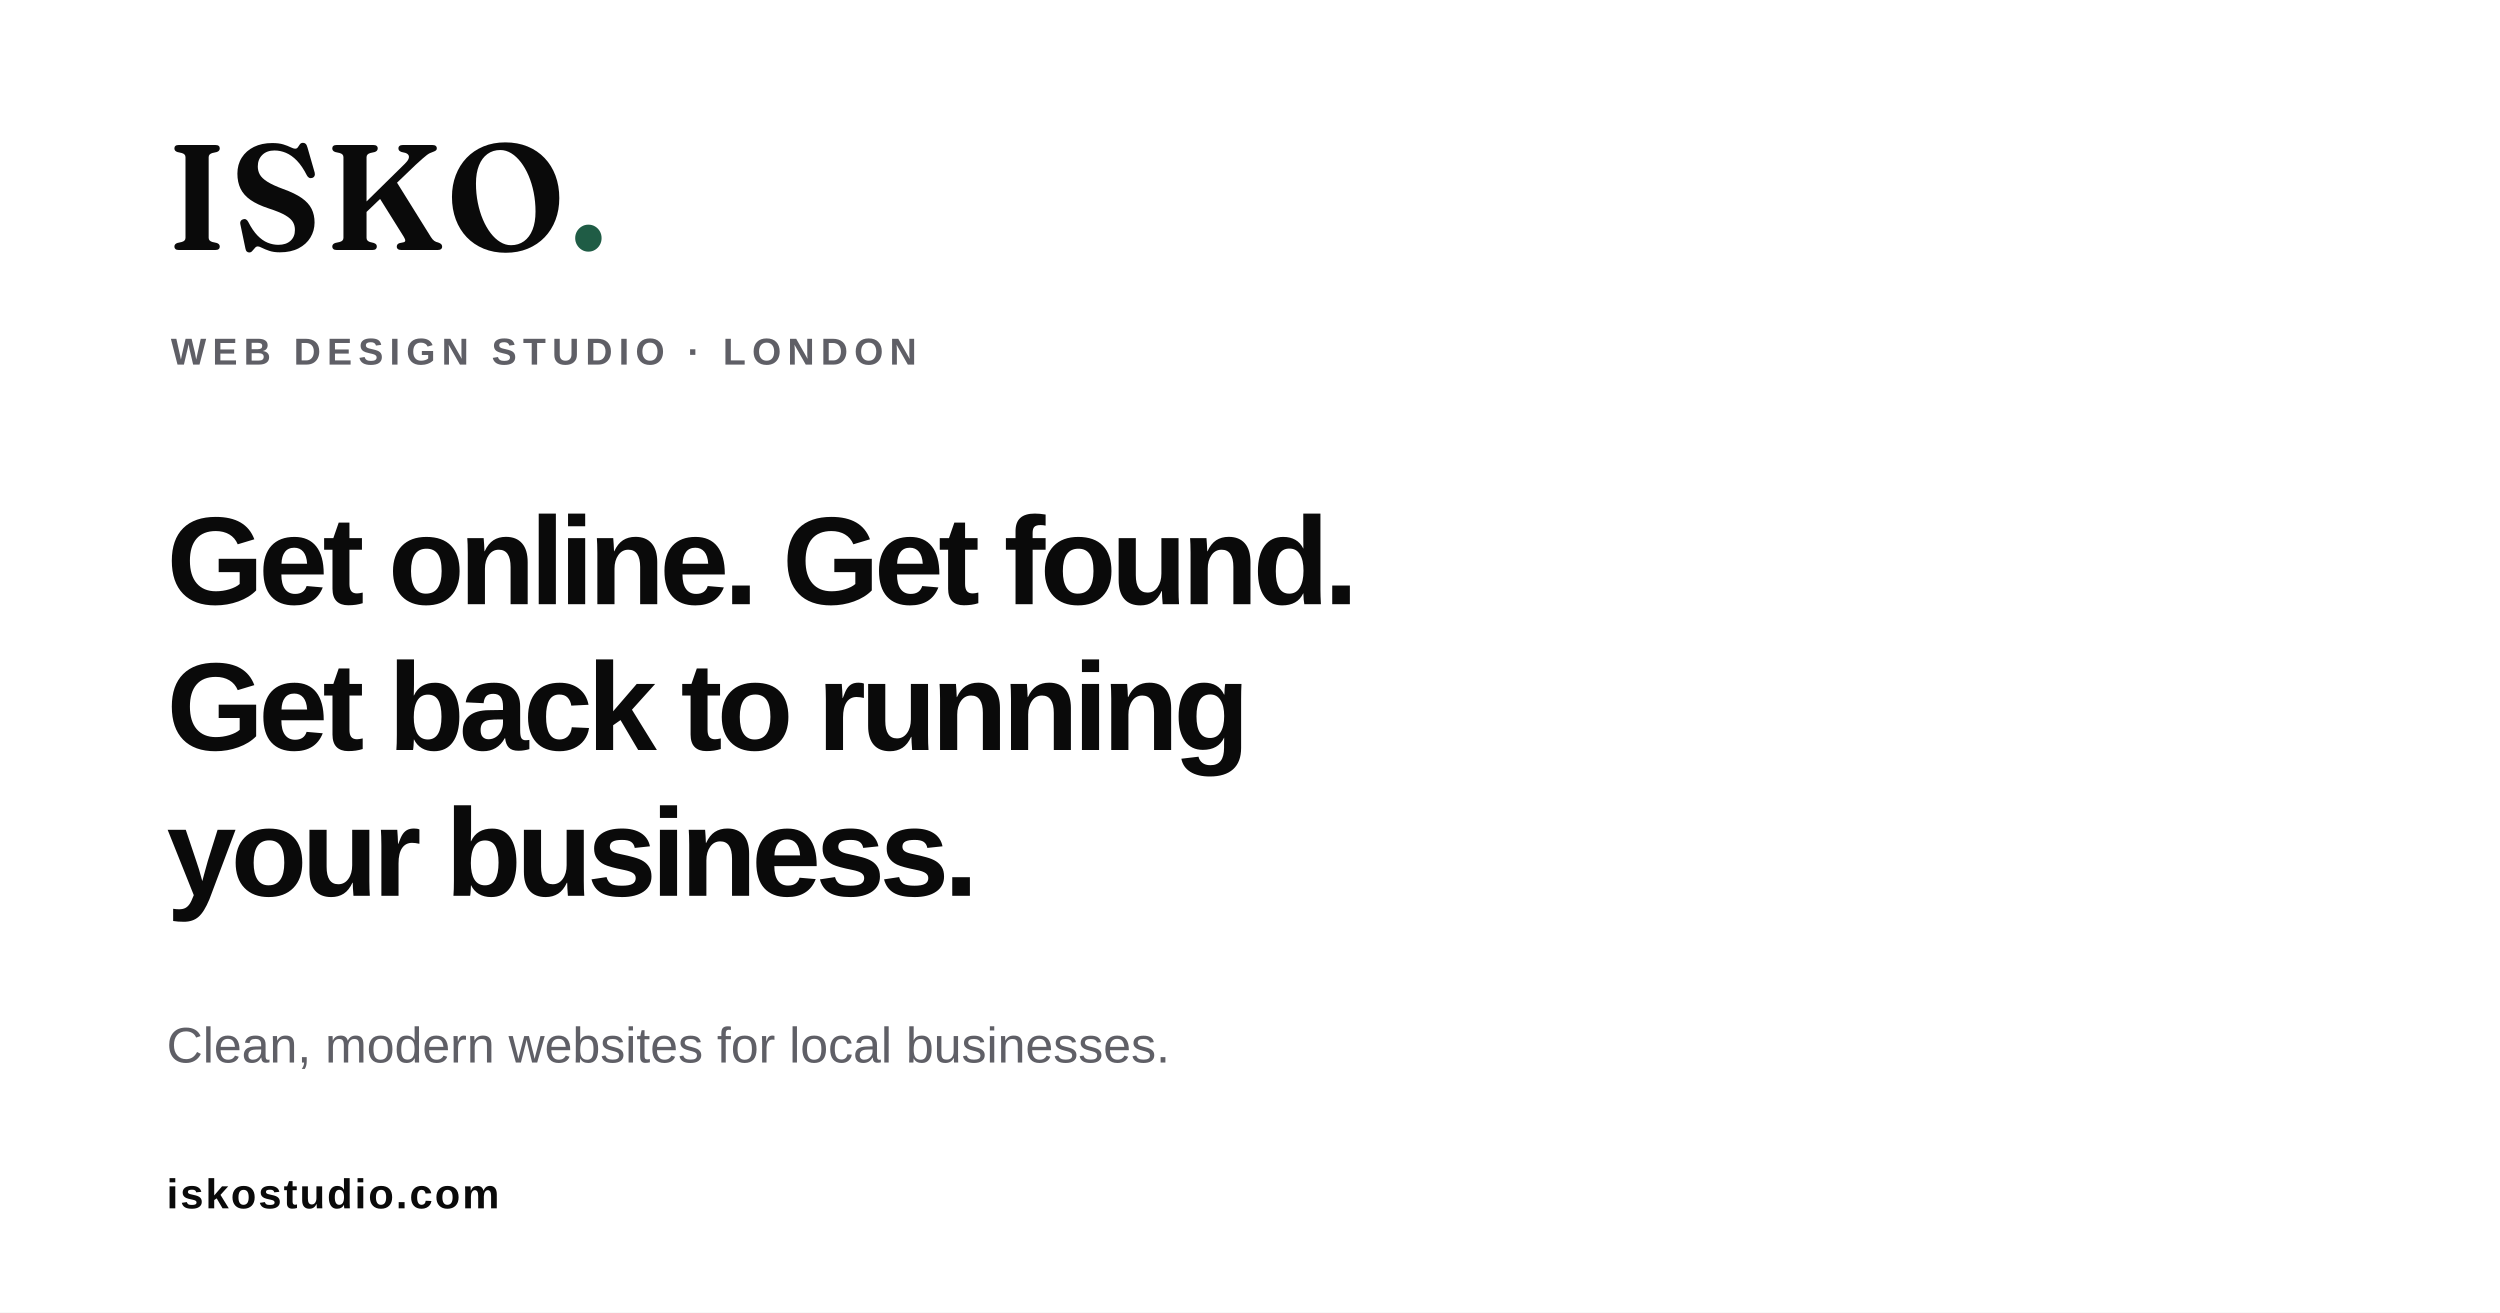
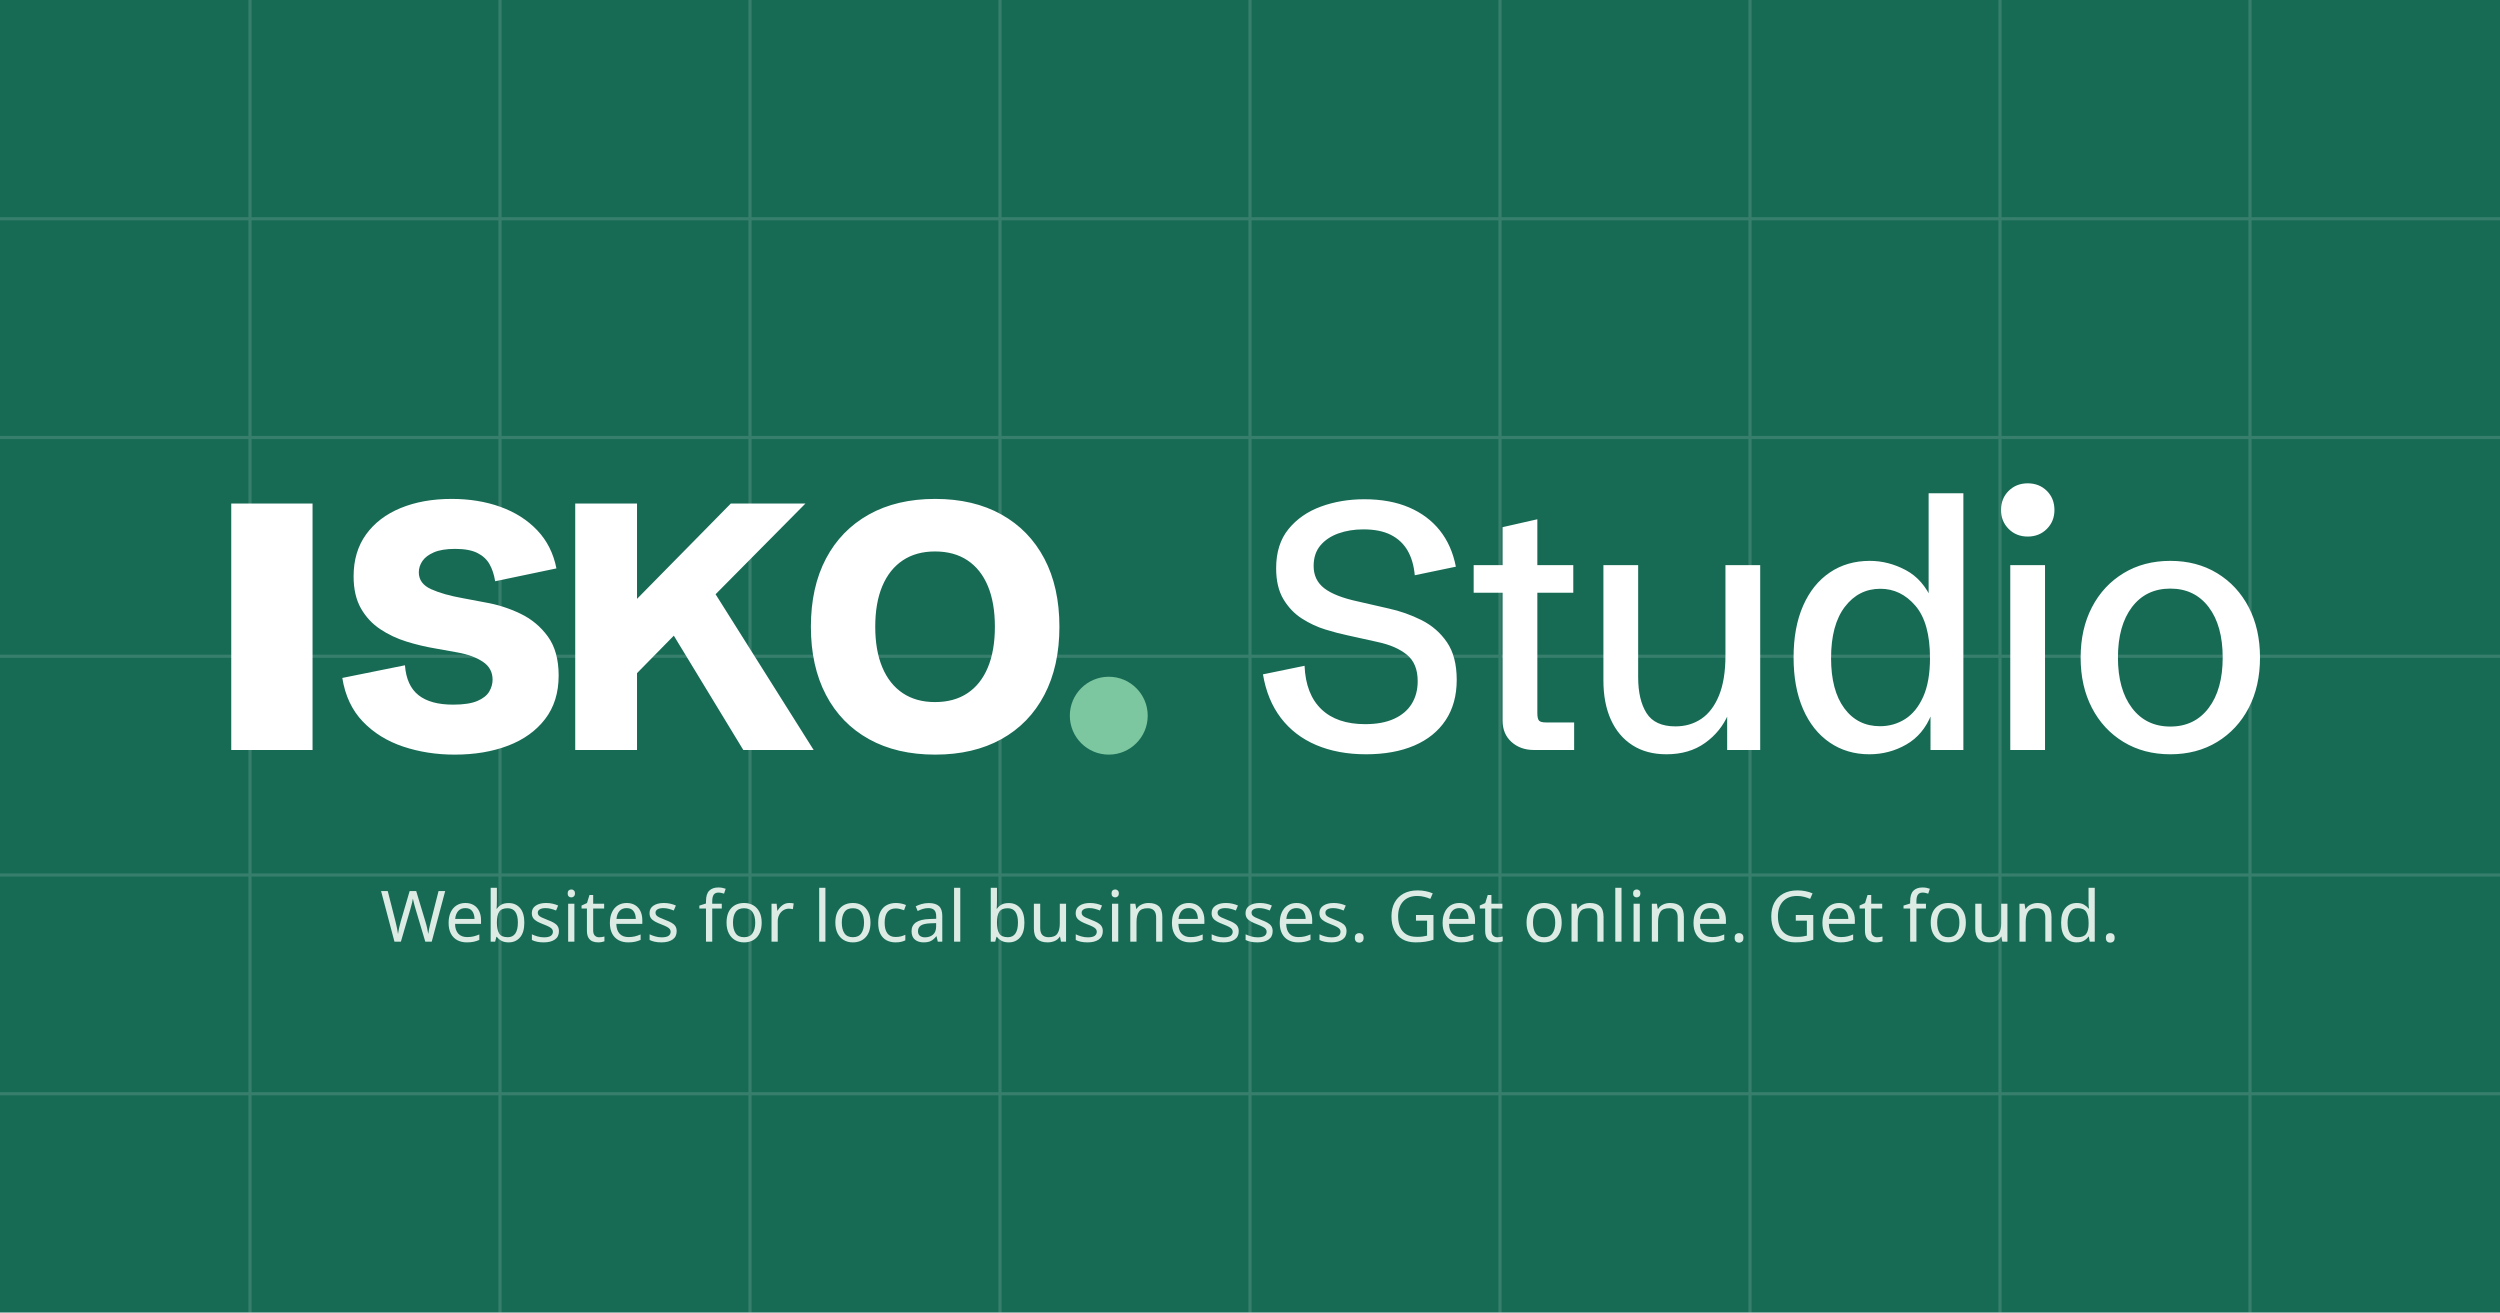
<svg xmlns="http://www.w3.org/2000/svg" width="1200" height="630" viewBox="0 0 1200 630">
-   <rect width="1200" height="630" fill="#FFFFFF" />
-   <path fill="#0A0A0A" d="M100.16 114.132Q100.16 114.924 100.61 115.41Q101.06 115.896 101.924 116.148L104.012 116.616Q105.488 117.084 105.488 118.38Q105.488 119.1 104.984 119.55Q104.48 120.0 103.364 120.0H85.796Q84.716 120.0 84.212 119.55Q83.708 119.1 83.708 118.38Q83.708 117.084 85.184 116.616L87.236 116.148Q88.136 115.896 88.586 115.41Q89.036 114.924 89.036 114.132V75.468Q89.036 74.676 88.586 74.19Q88.136 73.704 87.236 73.452L85.184 72.984Q83.708 72.516 83.708 71.22Q83.708 70.464 84.212 70.032Q84.716 69.6 85.796 69.6H103.364Q104.48 69.6 104.984 70.032Q105.488 70.464 105.488 71.22Q105.488 72.516 104.012 72.984L101.924 73.452Q101.06 73.704 100.61 74.19Q100.16 74.676 100.16 75.468Z" />
-   <path fill="#0A0A0A" d="M134.324 121.116Q131.372 121.116 129.248 120.396Q127.124 119.676 125.774 118.974Q124.424 118.272 123.776 118.272Q123.092 118.272 122.624 118.722Q122.156 119.172 121.724 119.748Q121.292 120.324 120.824 120.756Q120.356 121.188 119.672 121.188Q118.952 121.188 118.466 120.738Q117.98 120.288 117.8 119.28L115.316 107.4Q115.208 106.644 115.532 106.086Q115.856 105.528 116.612 105.276Q117.44 104.988 118.07 105.312Q118.7 105.636 119.168 106.536Q121.256 110.64 123.596 113.052Q125.936 115.464 128.456 116.49Q130.976 117.516 133.604 117.516Q137.312 117.516 139.436 115.59Q141.56 113.664 141.56 110.424Q141.596 108.336 140.624 106.626Q139.652 104.916 136.952 103.332Q134.252 101.748 128.996 100.056Q123.524 98.256 120.23 95.952Q116.936 93.648 115.442 90.534Q113.948 87.42 113.948 83.352Q113.948 78.996 116.036 75.684Q118.124 72.372 121.886 70.518Q125.648 68.664 130.652 68.664Q133.892 68.664 136.016 69.33Q138.14 69.996 139.49 70.68Q140.84 71.364 141.74 71.364Q142.532 71.364 142.982 70.68Q143.432 69.996 143.936 69.276Q144.44 68.556 145.448 68.556Q146.204 68.556 146.726 69.042Q147.248 69.528 147.608 70.86L151.028 82.776Q151.28 83.712 150.974 84.432Q150.668 85.152 149.84 85.404Q149.012 85.656 148.382 85.332Q147.752 85.008 147.32 84.216Q145.052 79.716 142.514 77.106Q139.976 74.496 137.258 73.362Q134.54 72.228 131.768 72.228Q128.096 72.228 125.918 74.352Q123.74 76.476 123.74 79.896Q123.74 81.984 124.694 83.748Q125.648 85.512 128.294 87.204Q130.94 88.896 135.944 90.732Q141.56 92.748 144.836 95.052Q148.112 97.356 149.552 100.236Q150.992 103.116 150.992 106.86Q150.956 110.784 148.994 114.024Q147.032 117.264 143.324 119.19Q139.616 121.116 134.324 121.116Z" />
-   <path fill="#0A0A0A" d="M172.16 100.416 194.336 78.6Q195.668 77.304 196.082 76.278Q196.496 75.252 196.1 74.514Q195.704 73.776 194.552 73.38L192.716 72.948Q191.924 72.66 191.582 72.246Q191.24 71.832 191.24 71.22Q191.24 70.464 191.78 70.032Q192.32 69.6 193.4 69.6H207.512Q208.628 69.6 209.15 70.032Q209.672 70.464 209.672 71.22Q209.672 71.868 209.222 72.228Q208.772 72.588 207.476 73.056Q206.9 73.236 206.306 73.524Q205.712 73.812 204.884 74.424Q204.056 75.036 202.778 76.17Q201.5 77.304 199.448 79.176L173.744 103.836ZM181.124 93.36 189.692 86.268 206.828 113.772Q207.62 115.032 208.43 115.608Q209.24 116.184 210.32 116.4Q211.472 116.796 211.85 117.282Q212.228 117.768 212.228 118.38Q212.228 119.136 211.688 119.568Q211.148 120.0 210.068 120.0H192.608Q191.528 120.0 190.988 119.55Q190.448 119.1 190.448 118.38Q190.448 117.732 190.808 117.3Q191.168 116.868 191.816 116.688L193.724 116.292Q194.48 116.112 194.516 115.5Q194.552 114.888 193.832 113.7ZM175.94 114.132Q175.94 114.924 176.336 115.392Q176.732 115.86 177.524 116.148L179.396 116.616Q180.26 116.94 180.566 117.336Q180.872 117.732 180.872 118.38Q180.872 119.1 180.368 119.55Q179.864 120.0 178.784 120.0H161.612Q160.532 120.0 160.01 119.55Q159.488 119.1 159.488 118.38Q159.488 117.084 160.964 116.616L163.052 116.148Q163.952 115.896 164.402 115.41Q164.852 114.924 164.852 114.132V75.468Q164.852 74.676 164.402 74.19Q163.952 73.704 163.052 73.452L160.964 72.984Q159.488 72.516 159.488 71.22Q159.488 70.464 160.01 70.032Q160.532 69.6 161.612 69.6H179.18Q180.26 69.6 180.782 70.032Q181.304 70.464 181.304 71.22Q181.304 72.516 179.828 72.984L177.74 73.452Q176.876 73.704 176.408 74.19Q175.94 74.676 175.94 75.468Z" />
-   <path fill="#0A0A0A" d="M242.54 68.34Q248.444 68.34 253.214 70.302Q257.984 72.264 261.386 75.828Q264.788 79.392 266.624 84.288Q268.46 89.184 268.46 95.124Q268.46 100.776 266.642 105.564Q264.824 110.352 261.44 113.88Q258.056 117.408 253.322 119.37Q248.588 121.332 242.756 121.332Q236.924 121.332 232.172 119.37Q227.42 117.408 224.018 113.844Q220.616 110.28 218.78 105.366Q216.944 100.452 216.944 94.512Q216.944 88.896 218.762 84.108Q220.58 79.32 223.946 75.792Q227.312 72.264 232.028 70.302Q236.744 68.34 242.54 68.34ZM257.048 101.568Q257.048 96.78 256.166 92.37Q255.284 87.96 253.7 84.27Q252.116 80.58 249.992 77.826Q247.868 75.072 245.366 73.542Q242.864 72.012 240.164 72.012Q236.6 72.012 233.972 73.92Q231.344 75.828 229.904 79.41Q228.464 82.992 228.464 88.068Q228.464 92.892 229.346 97.302Q230.228 101.712 231.812 105.42Q233.396 109.128 235.502 111.882Q237.608 114.636 240.11 116.166Q242.612 117.696 245.276 117.696Q248.876 117.696 251.522 115.788Q254.168 113.88 255.608 110.28Q257.048 106.68 257.048 101.568Z" />
-   <path fill="#1F5C45" d="M282.428 120.792Q280.664 120.792 279.224 119.892Q277.784 118.992 276.938 117.516Q276.092 116.04 276.092 114.312Q276.092 112.512 276.938 111.054Q277.784 109.596 279.224 108.714Q280.664 107.832 282.428 107.832Q284.228 107.832 285.668 108.714Q287.108 109.596 287.936 111.054Q288.764 112.512 288.764 114.312Q288.764 116.04 287.936 117.516Q287.108 118.992 285.668 119.892Q284.228 120.792 282.428 120.792Z" />
-   <text x="82" y="175" font-family="'Schibsted Grotesk',Arial,sans-serif" font-size="18" font-weight="600" fill="#5F5F66" letter-spacing="3">WEB DESIGN STUDIO · LONDON</text>
-   <text x="80" y="290" font-family="'Schibsted Grotesk',Arial,sans-serif" font-size="60" font-weight="800" fill="#0A0A0A" letter-spacing="-2.6">Get online. Get found.</text>
-   <text x="80" y="360" font-family="'Schibsted Grotesk',Arial,sans-serif" font-size="60" font-weight="800" fill="#0A0A0A" letter-spacing="-2.6">Get back to running</text>
-   <text x="80" y="430" font-family="'Schibsted Grotesk',Arial,sans-serif" font-size="60" font-weight="800" fill="#0A0A0A" letter-spacing="-2.6">your business.</text>
-   <text x="80" y="510" font-family="'Schibsted Grotesk',Arial,sans-serif" font-size="24" fill="#5F5F66">Clean, modern websites for local businesses.</text>
-   <text x="80" y="580" font-family="'Schibsted Grotesk',Arial,sans-serif" font-size="20" font-weight="600" fill="#0A0A0A" letter-spacing="1">iskostudio.com</text>
+   <rect width="1200" height="630" fill="#176B55" />
+   <path d="M120 0V630M240 0V630M360 0V630M480 0V630M600 0V630M720 0V630M840 0V630M960 0V630M1080 0V630M0 105H1200M0 210H1200M0 315H1200M0 420H1200M0 525H1200" stroke="#FFFFFF" stroke-opacity=".14" stroke-width="1.5" />
+   <g transform="translate(111.0 232) scale(0.082157) translate(-229.0 118.0)">
+     <path d="M229.0 0H704.0V1440H229.0Z M1533.84 1467Q1373.84 1467 1233.34 1420.0Q1092.84 1373 997.84 1274.0Q902.84 1175 877.84 1019L1243.84 945Q1252.84 1064 1322.84 1119.5Q1392.84 1175 1524.84 1175Q1616.84 1175 1666.84 1153.5Q1716.84 1132 1736.34 1098.5Q1755.84 1065 1755.84 1029Q1755.84 962 1698.34 924.0Q1640.84 886 1550.84 870L1422.84 847Q1338.84 833 1254.34 807.0Q1169.84 781 1099.34 734.0Q1028.84 687 986.34 612.0Q943.84 537 943.84 425Q943.84 282 1016.34 181.0Q1088.84 80 1218.34 26.5Q1347.84 -27 1516.84 -27Q1672.84 -27 1801.84 19.5Q1930.84 66 2016.84 156.5Q2102.84 247 2128.84 379L1770.84 454Q1761.84 397 1738.34 355.0Q1714.84 313 1667.34 289.0Q1619.84 265 1536.84 265Q1459.84 265 1413.34 285.0Q1366.84 305 1345.84 336.0Q1324.84 367 1324.84 402Q1324.84 468 1396.84 500.5Q1468.84 533 1581.84 553L1713.84 578Q1818.84 596 1917.34 643.0Q2015.84 690 2078.84 777.0Q2141.84 864 2141.84 1005Q2141.84 1156 2062.84 1259.0Q1983.84 1362 1846.84 1414.5Q1709.84 1467 1533.84 1467Z M2238.68 1440V0H2599.68V557L3147.68 0H3583.68L3058.68 530L3631.68 1440H3220.68L2814.68 772L2599.68 991V1440Z M4341.52 1467Q4117.52 1467 3954.52 1376.5Q3791.52 1286 3703.52 1118.0Q3615.52 950 3615.52 720Q3615.52 489 3703.52 322.0Q3791.52 155 3954.52 64.0Q4117.52 -27 4341.52 -27Q4565.52 -27 4728.52 64.0Q4891.52 155 4979.52 322.0Q5067.52 489 5067.52 720Q5067.52 950 4979.52 1118.0Q4891.52 1286 4728.52 1376.5Q4565.52 1467 4341.52 1467ZM4340.52 1160Q4452.52 1160 4530.52 1108.0Q4608.52 1056 4649.52 957.5Q4690.52 859 4690.52 720Q4690.52 580 4649.52 482.0Q4608.52 384 4530.52 332.0Q4452.52 280 4340.52 280Q4230.52 280 4152.52 332.0Q4074.52 384 4033.02 482.0Q3991.52 580 3991.52 720Q3991.52 859 4033.02 957.5Q4074.52 1056 4152.52 1108.0Q4230.52 1160 4340.52 1160Z" fill="#FFFFFF" />
+     <circle cx="5355.9" cy="1239.5" r="227.5" fill="#7CC7A0" />
+     <path d="M6858.76 1465Q6694.76 1465 6567.76 1411.0Q6440.76 1357 6361.26 1252.5Q6281.76 1148 6256.76 998L6499.76 948Q6506.76 1114 6597.76 1201.5Q6688.76 1289 6853.76 1289Q6954.76 1289 7023.26 1257.5Q7091.76 1226 7126.26 1169.5Q7160.76 1113 7160.76 1038Q7160.76 935 7097.76 883.5Q7034.76 832 6926.76 809L6750.76 770Q6692.76 758 6621.26 736.0Q6549.76 714 6484.26 672.0Q6418.76 630 6376.26 559.0Q6333.76 488 6333.76 378Q6333.76 238 6405.76 149.5Q6477.76 61 6594.76 18.0Q6711.76 -25 6848.76 -25Q6998.76 -25 7109.76 22.5Q7220.76 70 7290.26 157.5Q7359.76 245 7383.76 369L7143.76 419Q7135.76 333 7101.26 274.0Q7066.76 215 7003.76 183.0Q6940.76 151 6843.76 151Q6763.76 151 6697.76 174.5Q6631.76 198 6592.26 245.0Q6552.76 292 6552.76 365Q6552.76 447 6614.76 495.0Q6676.76 543 6810.76 572L6989.76 613Q7090.76 635 7182.76 681.0Q7274.76 727 7331.76 810.5Q7388.76 894 7388.76 1030Q7388.76 1168 7324.26 1265.5Q7259.76 1363 7140.76 1414.0Q7021.76 1465 6858.76 1465Z M7840.8 1440Q7760.8 1440 7708.8 1393.0Q7656.8 1346 7656.8 1269V521H7487.8V360H7656.8V138L7859.8 92V360H8069.8V521H7859.8V1224Q7859.8 1257 7869.3 1268.0Q7878.8 1279 7909.8 1279H8074.8V1440Z M8613.84 1465Q8497.84 1465 8415.34 1412.0Q8332.84 1359 8289.34 1262.5Q8245.84 1166 8245.84 1034V360H8448.84V1015Q8448.84 1147 8497.84 1224.5Q8546.84 1302 8666.84 1302Q8752.84 1302 8818.34 1257.5Q8883.84 1213 8921.34 1121.0Q8958.84 1029 8958.84 888V360H9161.84V1440H8968.84V1186L8975.84 1230Q8931.84 1333 8839.34 1399.0Q8746.84 1465 8613.84 1465Z M9799.88 1465Q9667.88 1465 9567.38 1396.0Q9466.88 1327 9411.88 1200.0Q9356.88 1073 9356.88 899Q9356.88 724 9412.38 597.5Q9467.88 471 9568.38 403.0Q9668.88 335 9801.88 335Q9910.88 335 10012.38 389.0Q10113.88 443 10167.88 568L10145.88 575V-60H10348.88V1440H10156.88V1217L10161.88 1233Q10114.88 1351 10015.38 1408.0Q9915.88 1465 9799.88 1465ZM9861.88 1301Q9942.88 1301 10008.88 1259.0Q10074.88 1217 10114.38 1128.5Q10153.88 1040 10153.88 903Q10153.88 697 10068.88 597.5Q9983.88 498 9863.88 498Q9736.88 498 9656.38 603.5Q9575.88 709 9575.88 903Q9575.88 1092 9653.38 1196.5Q9730.88 1301 9861.88 1301Z M10622.92 1440V360H10825.92V1440ZM10724.92 193Q10657.92 193 10613.42 148.5Q10568.92 104 10568.92 38Q10568.92 -30 10613.42 -74.0Q10657.92 -118 10724.92 -118Q10791.92 -118 10836.42 -74.0Q10880.92 -30 10880.92 38Q10880.92 104 10836.42 148.5Q10791.92 193 10724.92 193Z M11557.96 1465Q11402.96 1465 11284.46 1393.0Q11165.96 1321 11099.96 1194.0Q11033.96 1067 11033.96 900Q11033.96 733 11099.96 606.0Q11165.96 479 11284.46 407.0Q11402.96 335 11557.96 335Q11712.96 335 11831.46 407.0Q11949.96 479 12015.96 606.0Q12081.96 733 12081.96 900Q12081.96 1067 12015.96 1194.0Q11949.96 1321 11831.46 1393.0Q11712.96 1465 11557.96 1465ZM11557.96 1303Q11699.96 1303 11781.96 1194.5Q11863.96 1086 11863.96 900Q11863.96 713 11781.96 605.0Q11699.96 497 11557.96 497Q11415.96 497 11333.96 605.0Q11251.96 713 11251.96 900Q11251.96 1086 11333.96 1194.5Q11415.96 1303 11557.96 1303Z" fill="#FFFFFF" />
+   </g>
+   <text x="600.0" y="452" text-anchor="middle" font-family="Schibsted Grotesk" font-weight="500" font-size="34" fill="#DCEBE4">Websites for local businesses. Get online. Get found.</text>
</svg>
